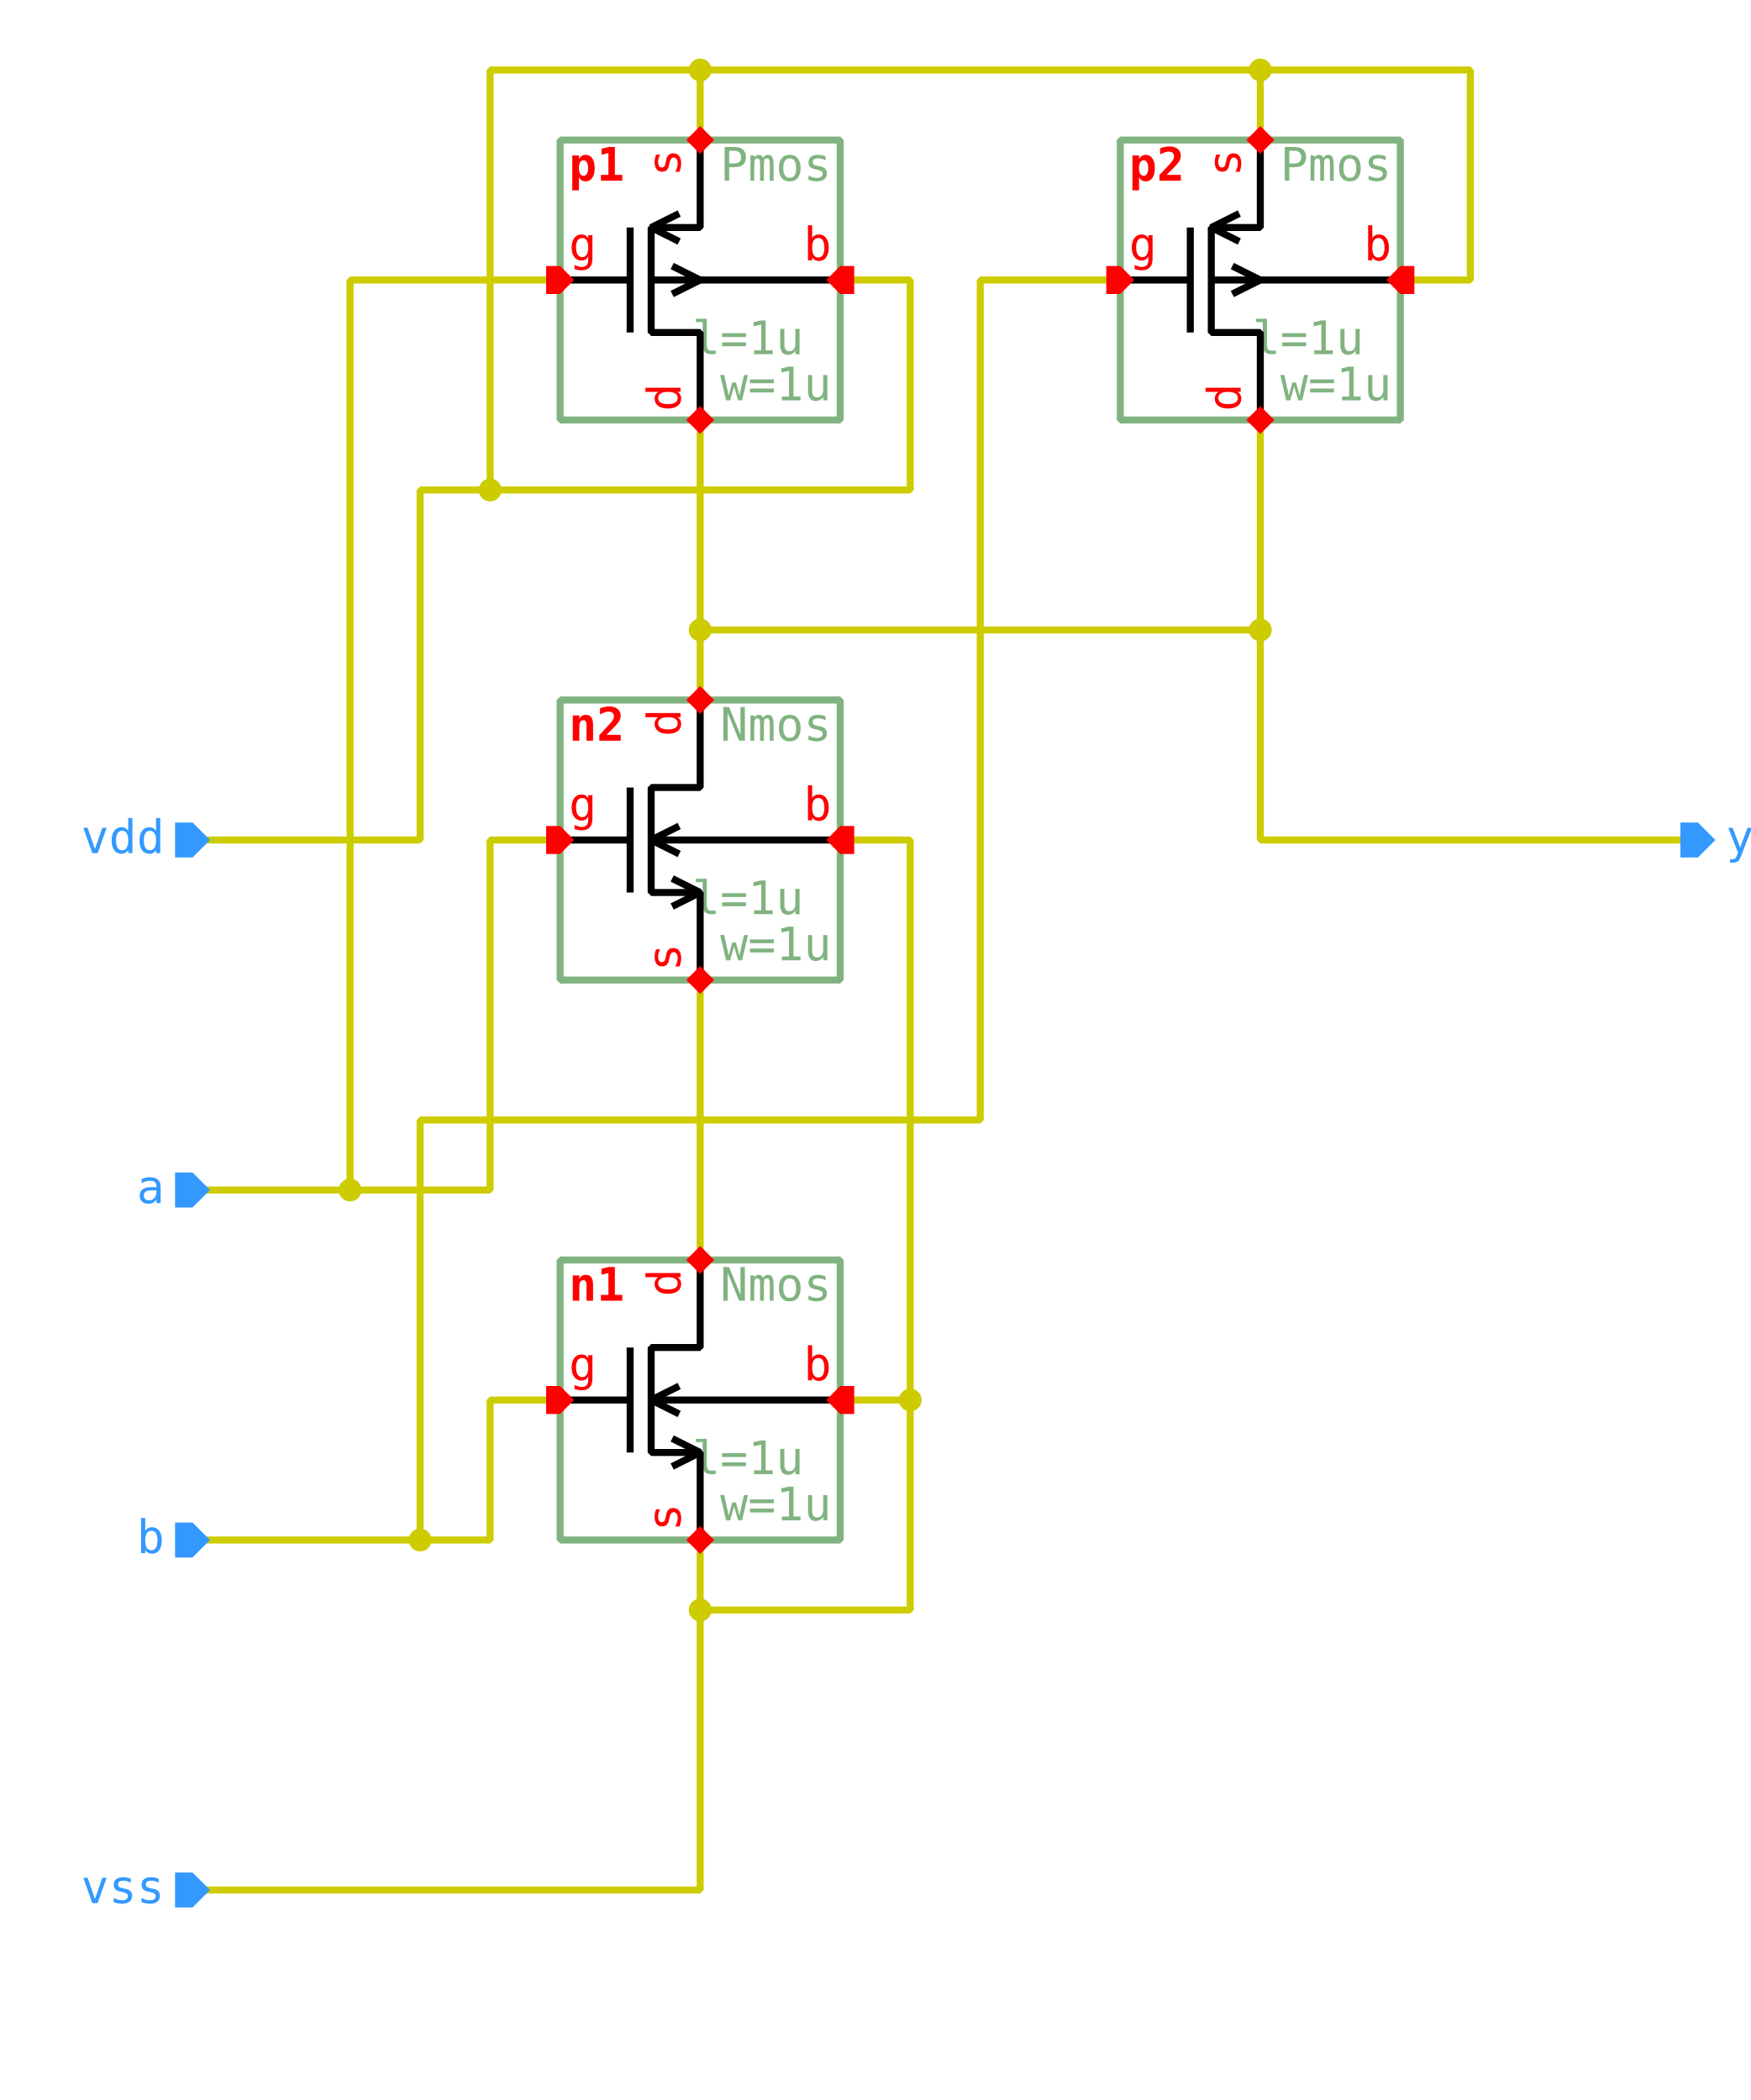
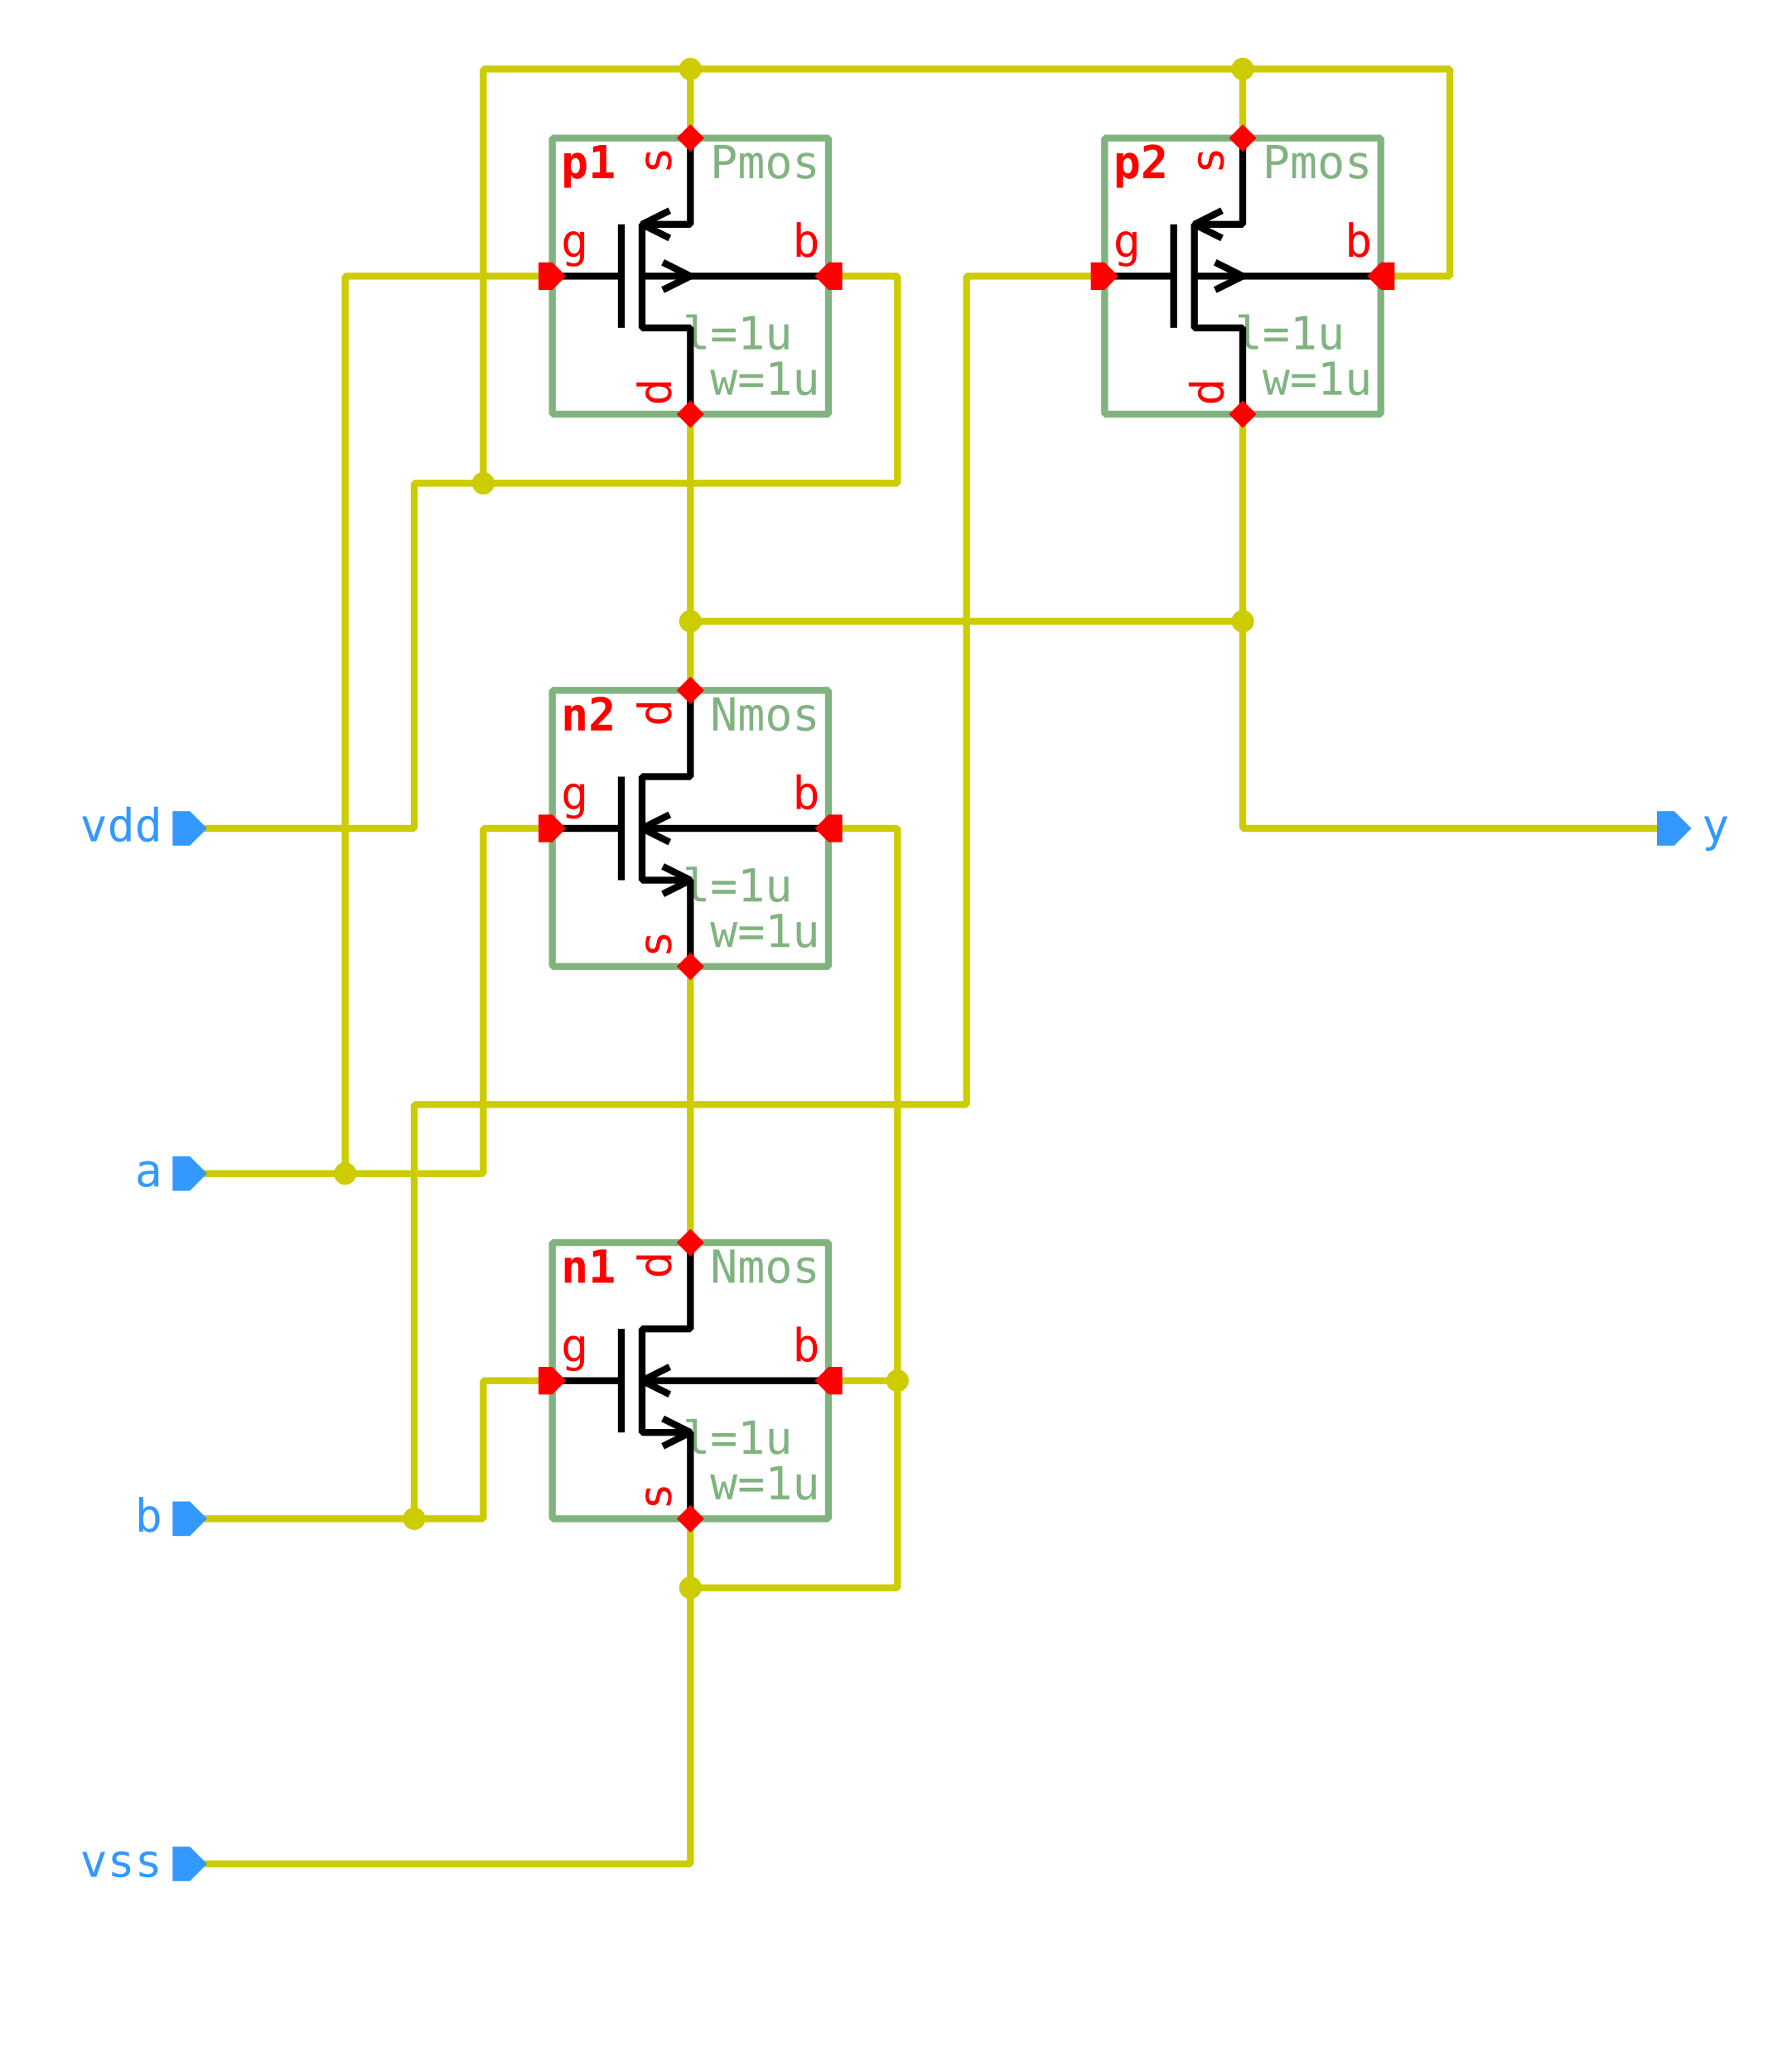
- <svg xmlns="http://www.w3.org/2000/svg" width="875.0px" height="1050.0px" viewBox="-1.0 -1.0 25.0 30.0">
+ <svg xmlns="http://www.w3.org/2000/svg" width="908.25px" height="1050.0px" viewBox="-1.0 -1.0 25.95 30.0">
  <style type="text/css">svg { stroke-linecap: butt; stroke-linejoin: bevel; } text { font-size: 11pt; font-family: "Inconsolata", monospace; font-stretch: 75%; } .instanceName { font-weight: bold; fill: #f00; } .pinLabel, .pinArrow { fill: #f00; } .params, .cellName { fill: #80b380; } .symbolOutline { stroke: #80b380; } .symbolPoly { stroke: #000; } .symbolOutline, .symbolPoly, .schemWire, .tapPoint { fill: none; stroke-width: 0.1; } .grid { fill: #ccc; } .schemWire, .tapPoint { stroke: #cc0; } .schemWire { stroke-linecap: square; } .connPoint, .tapPointLabel { fill: #cc0; } .portArrow, .portLabel { fill: #39f; }</style>
  <g transform="matrix(1 0 0 -1 0 28.0)">
    <path d="M2.0 17.0 L3.0 17.0 L5.0 17.0 L5.0 22.0 L6.0 22.0 L12.0 22.0 L12.0 25.0 L11.0 25.0" class="schemWire" />
    <path d="M6.0 22.0 L6.0 28.0 L9.0 28.0 L9.0 27.0" class="schemWire" />
    <path d="M9.0 28.0 L17.0 28.0 L17.0 27.0" class="schemWire" />
    <path d="M17.0 28.0 L20.0 28.0 L20.0 25.0 L19.0 25.0" class="schemWire" />
    <path d="M23.0 17.0 L22.0 17.0 L17.0 17.0 L17.0 20.0 L17.0 23.0" class="schemWire" />
    <path d="M17.0 20.0 L9.0 20.0 L9.0 19.0" class="schemWire" />
    <path d="M9.0 20.0 L9.0 23.0" class="schemWire" />
    <path d="M2.0 2.0 L3.0 2.0 L9.0 2.0 L9.0 6.0 L9.0 7.0" class="schemWire" />
    <path d="M9.0 6.0 L12.0 6.0 L12.0 9.0 L11.0 9.0" class="schemWire" />
    <path d="M12.0 9.0 L12.0 17.0 L11.0 17.0" class="schemWire" />
    <path d="M2.0 7.0 L3.0 7.0 L5.0 7.0 L6.0 7.0 L6.0 9.0 L7.0 9.0" class="schemWire" />
    <path d="M5.0 7.0 L5.0 13.0 L13.0 13.0 L13.0 25.0 L15.0 25.0" class="schemWire" />
    <path d="M2.0 12.0 L3.0 12.0 L4.0 12.0 L6.0 12.0 L6.0 17.0 L7.0 17.0" class="schemWire" />
    <path d="M4.0 12.0 L4.0 25.0 L7.0 25.0" class="schemWire" />
    <path d="M9.0 15.0 L9.0 11.0" class="schemWire" />
    <circle cx="17.0" cy="20.0" r="0.163" class="connPoint" />
    <circle cx="9.0" cy="20.0" r="0.163" class="connPoint" />
    <circle cx="4.0" cy="12.0" r="0.163" class="connPoint" />
    <circle cx="5.0" cy="7.0" r="0.163" class="connPoint" />
    <circle cx="17.0" cy="28.0" r="0.163" class="connPoint" />
    <circle cx="9.0" cy="28.0" r="0.163" class="connPoint" />
    <circle cx="6.0" cy="22.0" r="0.163" class="connPoint" />
    <circle cx="9.0" cy="6.0" r="0.163" class="connPoint" />
    <circle cx="12.0" cy="9.0" r="0.163" class="connPoint" />
    <g>
      <rect x="7.0" y="23.0" width="4.0" height="4.0" class="symbolOutline" />
      <text transform="matrix(0.045 0 0 -0.045 10.875 26.875)" dominant-baseline="hanging" text-anchor="end" class="cellName">Pmos</text>
      <text transform="matrix(0.045 0 0 -0.045 10.875 23.125)" dominant-baseline="ideographic" text-anchor="end" class="params">
        <tspan x="0" y="-1em">l=1u</tspan>
        <tspan x="0" y="0em">w=1u</tspan>
      </text>
      <text transform="matrix(0.045 0 0 -0.045 7.125 26.875)" dominant-baseline="hanging" text-anchor="start" class="instanceName">p1</text>
      <path d="M2.0 0.0 L2.0 1.25 L1.3 1.25 L1.3 2.75 L2.0 2.75 L2.0 4.0" transform="matrix(1 0 0 1 7.0 23.0)" class="symbolPoly" />
      <path d="M1.0 1.25 L1.0 2.75" transform="matrix(1 0 0 1 7.0 23.0)" class="symbolPoly" />
      <path d="M0.0 2.0 L1.0 2.0" transform="matrix(1 0 0 1 7.0 23.0)" class="symbolPoly" />
      <path d="M4.0 2.0 L1.3 2.0" transform="matrix(1 0 0 1 7.0 23.0)" class="symbolPoly" />
      <path d="M1.7 2.55 L1.3 2.75 L1.7 2.95" transform="matrix(1 0 0 1 7.0 23.0)" class="symbolPoly" />
      <path d="M1.6 1.8 L2.0 2.0 L1.6 2.2" transform="matrix(1 0 0 1 7.0 23.0)" class="symbolPoly" />
      <path d="M0 0 L0.2 -0.2 L0.2 -0.4 L0 -0.4 L-0.2 -0.4 L-0.2 -0.2 Z" transform="matrix(0 -1 1 0 7.2 25.0)" class="pinArrow" />
      <text transform="matrix(0.045 0 0 -0.045 7.125 25.125)" dominant-baseline="ideographic" text-anchor="start" class="pinLabel">g</text>
      <path d="M0 0 L0.2 -0.2 L0.2 -0.2 L0 -0.4 L-0.2 -0.2 L-0.2 -0.2 Z" transform="matrix(1 0 0 1 9.0 23.2)" class="pinArrow" />
      <text transform="matrix(0 0.045 0.045 0 8.875 23.125)" dominant-baseline="ideographic" text-anchor="start" class="pinLabel">d</text>
      <path d="M0 0 L0.2 -0.2 L0.2 -0.2 L0 -0.4 L-0.2 -0.2 L-0.2 -0.2 Z" transform="matrix(-1 0 0 -1 9.0 26.8)" class="pinArrow" />
      <text transform="matrix(0 0.045 0.045 0 8.875 26.875)" dominant-baseline="ideographic" text-anchor="end" class="pinLabel">s</text>
      <path d="M0 0 L0.2 -0.2 L0.2 -0.4 L0 -0.4 L-0.2 -0.4 L-0.2 -0.2 Z" transform="matrix(0 1 -1 0 10.8 25.0)" class="pinArrow" />
      <text transform="matrix(0.045 0 0 -0.045 10.875 25.125)" dominant-baseline="ideographic" text-anchor="end" class="pinLabel">b</text>
    </g>
    <g>
      <rect x="15.0" y="23.0" width="4.0" height="4.0" class="symbolOutline" />
      <text transform="matrix(0.045 0 0 -0.045 18.875 26.875)" dominant-baseline="hanging" text-anchor="end" class="cellName">Pmos</text>
      <text transform="matrix(0.045 0 0 -0.045 18.875 23.125)" dominant-baseline="ideographic" text-anchor="end" class="params">
        <tspan x="0" y="-1em">l=1u</tspan>
        <tspan x="0" y="0em">w=1u</tspan>
      </text>
      <text transform="matrix(0.045 0 0 -0.045 15.125 26.875)" dominant-baseline="hanging" text-anchor="start" class="instanceName">p2</text>
      <path d="M2.0 0.0 L2.0 1.25 L1.3 1.25 L1.3 2.75 L2.0 2.75 L2.0 4.0" transform="matrix(1 0 0 1 15.0 23.0)" class="symbolPoly" />
      <path d="M1.0 1.25 L1.0 2.75" transform="matrix(1 0 0 1 15.0 23.0)" class="symbolPoly" />
      <path d="M0.0 2.0 L1.0 2.0" transform="matrix(1 0 0 1 15.0 23.0)" class="symbolPoly" />
      <path d="M4.0 2.0 L1.3 2.0" transform="matrix(1 0 0 1 15.0 23.0)" class="symbolPoly" />
      <path d="M1.7 2.55 L1.3 2.75 L1.7 2.95" transform="matrix(1 0 0 1 15.0 23.0)" class="symbolPoly" />
      <path d="M1.6 1.8 L2.0 2.0 L1.6 2.2" transform="matrix(1 0 0 1 15.0 23.0)" class="symbolPoly" />
      <path d="M0 0 L0.2 -0.2 L0.2 -0.4 L0 -0.4 L-0.2 -0.4 L-0.2 -0.2 Z" transform="matrix(0 -1 1 0 15.2 25.0)" class="pinArrow" />
      <text transform="matrix(0.045 0 0 -0.045 15.125 25.125)" dominant-baseline="ideographic" text-anchor="start" class="pinLabel">g</text>
      <path d="M0 0 L0.2 -0.2 L0.2 -0.2 L0 -0.4 L-0.2 -0.2 L-0.2 -0.2 Z" transform="matrix(1 0 0 1 17.0 23.2)" class="pinArrow" />
      <text transform="matrix(0 0.045 0.045 0 16.875 23.125)" dominant-baseline="ideographic" text-anchor="start" class="pinLabel">d</text>
      <path d="M0 0 L0.2 -0.2 L0.2 -0.2 L0 -0.4 L-0.2 -0.2 L-0.2 -0.2 Z" transform="matrix(-1 0 0 -1 17.0 26.8)" class="pinArrow" />
      <text transform="matrix(0 0.045 0.045 0 16.875 26.875)" dominant-baseline="ideographic" text-anchor="end" class="pinLabel">s</text>
      <path d="M0 0 L0.2 -0.2 L0.2 -0.4 L0 -0.4 L-0.2 -0.4 L-0.2 -0.2 Z" transform="matrix(0 1 -1 0 18.8 25.0)" class="pinArrow" />
      <text transform="matrix(0.045 0 0 -0.045 18.875 25.125)" dominant-baseline="ideographic" text-anchor="end" class="pinLabel">b</text>
    </g>
    <g>
      <rect x="7.0" y="15.0" width="4.0" height="4.0" class="symbolOutline" />
      <text transform="matrix(0.045 0 0 -0.045 10.875 18.875)" dominant-baseline="hanging" text-anchor="end" class="cellName">Nmos</text>
      <text transform="matrix(0.045 0 0 -0.045 10.875 15.125)" dominant-baseline="ideographic" text-anchor="end" class="params">
        <tspan x="0" y="-1em">l=1u</tspan>
        <tspan x="0" y="0em">w=1u</tspan>
      </text>
      <text transform="matrix(0.045 0 0 -0.045 7.125 18.875)" dominant-baseline="hanging" text-anchor="start" class="instanceName">n2</text>
      <path d="M2.0 0.0 L2.0 1.25 L1.3 1.25 L1.3 2.75 L2.0 2.75 L2.0 4.0" transform="matrix(1 0 0 1 7.0 15.0)" class="symbolPoly" />
      <path d="M1.0 1.25 L1.0 2.75" transform="matrix(1 0 0 1 7.0 15.0)" class="symbolPoly" />
      <path d="M0.0 2.0 L1.0 2.0" transform="matrix(1 0 0 1 7.0 15.0)" class="symbolPoly" />
      <path d="M4.0 2.0 L1.3 2.0" transform="matrix(1 0 0 1 7.0 15.0)" class="symbolPoly" />
      <path d="M1.7 1.8 L1.3 2.0 L1.7 2.2" transform="matrix(1 0 0 1 7.0 15.0)" class="symbolPoly" />
      <path d="M1.6 1.05 L2.0 1.25 L1.6 1.45" transform="matrix(1 0 0 1 7.0 15.0)" class="symbolPoly" />
      <path d="M0 0 L0.2 -0.2 L0.2 -0.4 L0 -0.4 L-0.2 -0.4 L-0.2 -0.2 Z" transform="matrix(0 -1 1 0 7.2 17.0)" class="pinArrow" />
      <text transform="matrix(0.045 0 0 -0.045 7.125 17.125)" dominant-baseline="ideographic" text-anchor="start" class="pinLabel">g</text>
      <path d="M0 0 L0.2 -0.2 L0.2 -0.2 L0 -0.4 L-0.2 -0.2 L-0.2 -0.2 Z" transform="matrix(1 0 0 1 9.0 15.2)" class="pinArrow" />
      <text transform="matrix(0 0.045 0.045 0 8.875 15.125)" dominant-baseline="ideographic" text-anchor="start" class="pinLabel">s</text>
      <path d="M0 0 L0.2 -0.2 L0.2 -0.2 L0 -0.4 L-0.2 -0.2 L-0.2 -0.2 Z" transform="matrix(-1 0 0 -1 9.0 18.8)" class="pinArrow" />
      <text transform="matrix(0 0.045 0.045 0 8.875 18.875)" dominant-baseline="ideographic" text-anchor="end" class="pinLabel">d</text>
      <path d="M0 0 L0.2 -0.2 L0.2 -0.4 L0 -0.4 L-0.2 -0.4 L-0.2 -0.2 Z" transform="matrix(0 1 -1 0 10.8 17.0)" class="pinArrow" />
      <text transform="matrix(0.045 0 0 -0.045 10.875 17.125)" dominant-baseline="ideographic" text-anchor="end" class="pinLabel">b</text>
    </g>
    <g>
      <rect x="7.0" y="7.0" width="4.0" height="4.0" class="symbolOutline" />
      <text transform="matrix(0.045 0 0 -0.045 10.875 10.875)" dominant-baseline="hanging" text-anchor="end" class="cellName">Nmos</text>
      <text transform="matrix(0.045 0 0 -0.045 10.875 7.125)" dominant-baseline="ideographic" text-anchor="end" class="params">
        <tspan x="0" y="-1em">l=1u</tspan>
        <tspan x="0" y="0em">w=1u</tspan>
      </text>
      <text transform="matrix(0.045 0 0 -0.045 7.125 10.875)" dominant-baseline="hanging" text-anchor="start" class="instanceName">n1</text>
      <path d="M2.0 0.0 L2.0 1.25 L1.3 1.25 L1.3 2.75 L2.0 2.75 L2.0 4.0" transform="matrix(1 0 0 1 7.0 7.0)" class="symbolPoly" />
      <path d="M1.0 1.25 L1.0 2.75" transform="matrix(1 0 0 1 7.0 7.0)" class="symbolPoly" />
      <path d="M0.0 2.0 L1.0 2.0" transform="matrix(1 0 0 1 7.0 7.0)" class="symbolPoly" />
      <path d="M4.0 2.0 L1.3 2.0" transform="matrix(1 0 0 1 7.0 7.0)" class="symbolPoly" />
      <path d="M1.7 1.8 L1.3 2.0 L1.7 2.2" transform="matrix(1 0 0 1 7.0 7.0)" class="symbolPoly" />
      <path d="M1.6 1.05 L2.0 1.25 L1.6 1.45" transform="matrix(1 0 0 1 7.0 7.0)" class="symbolPoly" />
      <path d="M0 0 L0.2 -0.2 L0.2 -0.4 L0 -0.4 L-0.2 -0.4 L-0.2 -0.2 Z" transform="matrix(0 -1 1 0 7.2 9.0)" class="pinArrow" />
      <text transform="matrix(0.045 0 0 -0.045 7.125 9.125)" dominant-baseline="ideographic" text-anchor="start" class="pinLabel">g</text>
      <path d="M0 0 L0.2 -0.2 L0.2 -0.2 L0 -0.4 L-0.2 -0.2 L-0.2 -0.2 Z" transform="matrix(1 0 0 1 9.0 7.2)" class="pinArrow" />
      <text transform="matrix(0 0.045 0.045 0 8.875 7.125)" dominant-baseline="ideographic" text-anchor="start" class="pinLabel">s</text>
      <path d="M0 0 L0.2 -0.2 L0.2 -0.2 L0 -0.4 L-0.2 -0.2 L-0.2 -0.2 Z" transform="matrix(-1 0 0 -1 9.0 10.8)" class="pinArrow" />
      <text transform="matrix(0 0.045 0.045 0 8.875 10.875)" dominant-baseline="ideographic" text-anchor="end" class="pinLabel">d</text>
      <path d="M0 0 L0.2 -0.2 L0.2 -0.4 L0 -0.4 L-0.2 -0.4 L-0.2 -0.2 Z" transform="matrix(0 1 -1 0 10.8 9.0)" class="pinArrow" />
      <text transform="matrix(0.045 0 0 -0.045 10.875 9.125)" dominant-baseline="ideographic" text-anchor="end" class="pinLabel">b</text>
    </g>
    <g>
      <path d="M0 0 L0.25 0 L0.25 -0.25 L0 -0.5 L-0.25 -0.25 L-0.25 0 Z" transform="matrix(0 1 -1 0 23.0 17.0)" class="portArrow" />
      <text transform="matrix(0.045 0 0 -0.045 23.65 17.0)" dominant-baseline="middle" text-anchor="start" class="portLabel">y</text>
    </g>
    <g>
      <path d="M0 0 L0.25 -0.25 L0.25 -0.5 L0 -0.5 L-0.25 -0.5 L-0.25 -0.25 Z" transform="matrix(0 -1 1 0 2.0 12.0)" class="portArrow" />
      <text transform="matrix(0.045 0 0 -0.045 1.35 12.0)" dominant-baseline="middle" text-anchor="end" class="portLabel">a</text>
    </g>
    <g>
      <path d="M0 0 L0.25 -0.25 L0.25 -0.5 L0 -0.5 L-0.25 -0.5 L-0.25 -0.25 Z" transform="matrix(0 -1 1 0 2.0 7.0)" class="portArrow" />
      <text transform="matrix(0.045 0 0 -0.045 1.35 7.0)" dominant-baseline="middle" text-anchor="end" class="portLabel">b</text>
    </g>
    <g>
      <path d="M0 0 L0.25 -0.25 L0.25 -0.5 L0 -0.5 L-0.25 -0.5 L-0.25 -0.25 Z" transform="matrix(0 -1 1 0 2.0 17.0)" class="portArrow" />
      <text transform="matrix(0.045 0 0 -0.045 1.35 17.0)" dominant-baseline="middle" text-anchor="end" class="portLabel">vdd</text>
    </g>
    <g>
      <path d="M0 0 L0.25 -0.25 L0.25 -0.5 L0 -0.5 L-0.25 -0.5 L-0.25 -0.25 Z" transform="matrix(0 -1 1 0 2.0 2.0)" class="portArrow" />
      <text transform="matrix(0.045 0 0 -0.045 1.35 2.0)" dominant-baseline="middle" text-anchor="end" class="portLabel">vss</text>
    </g>
  </g>
</svg>
